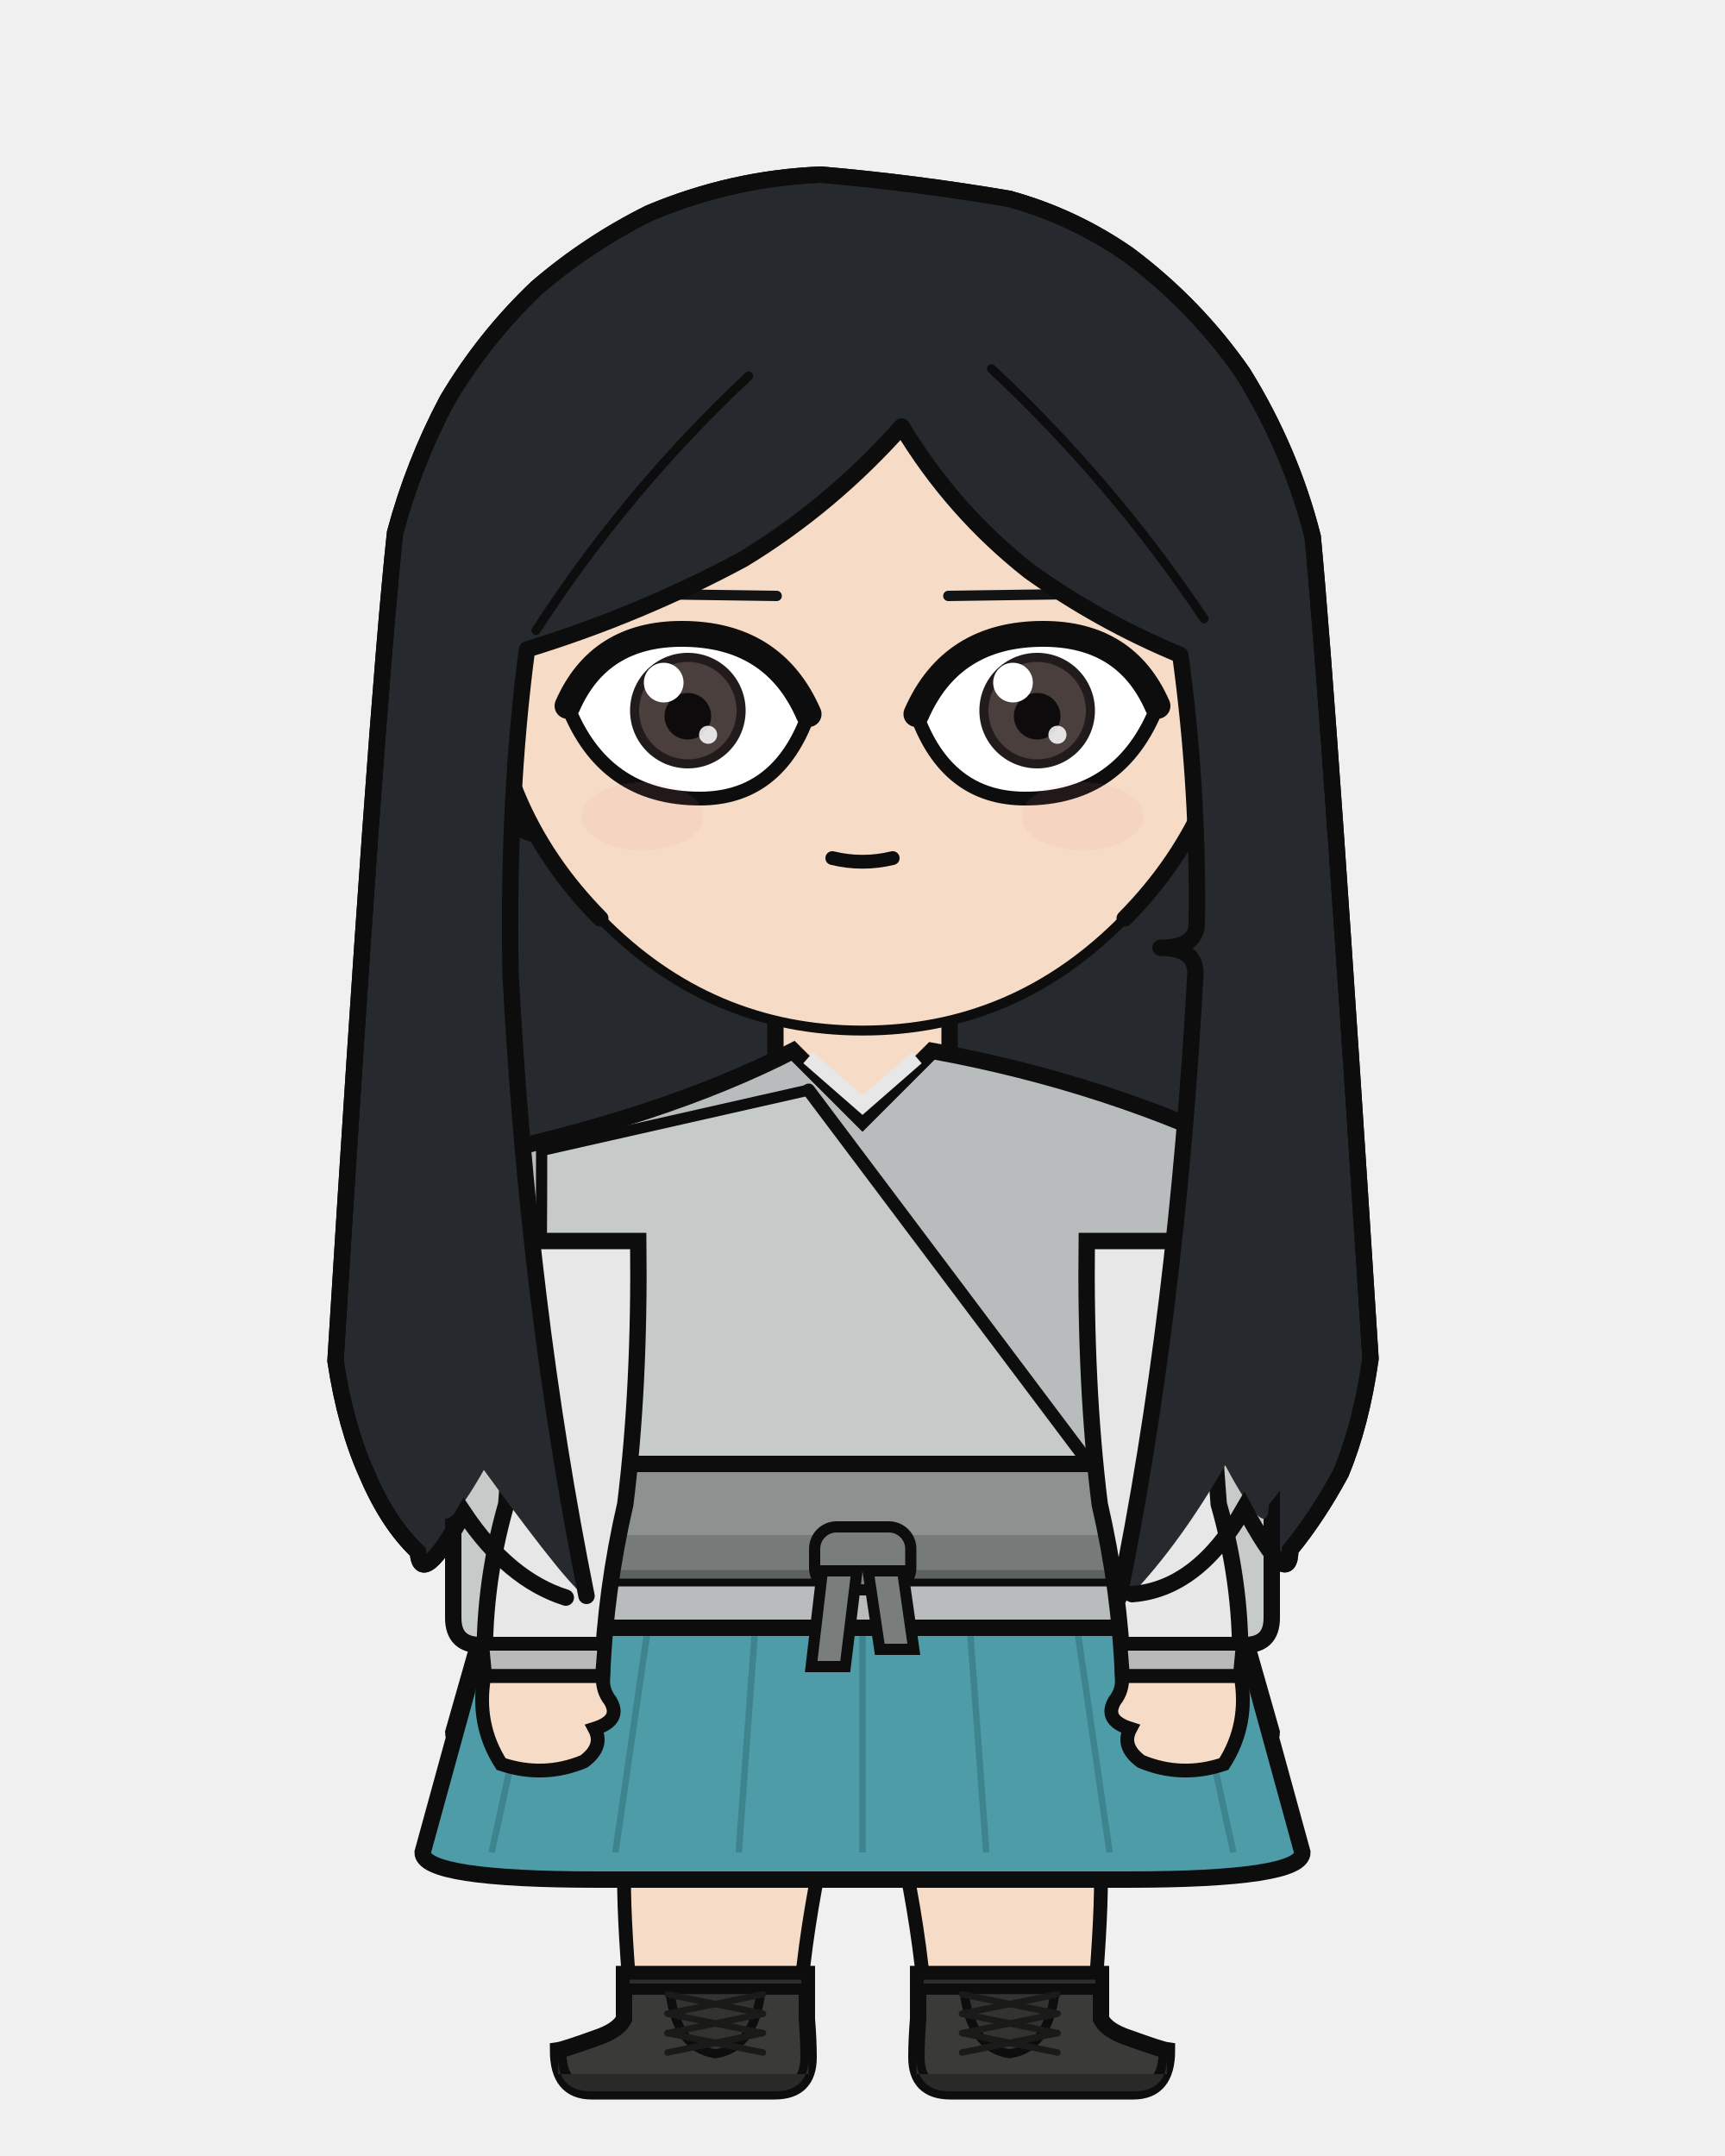
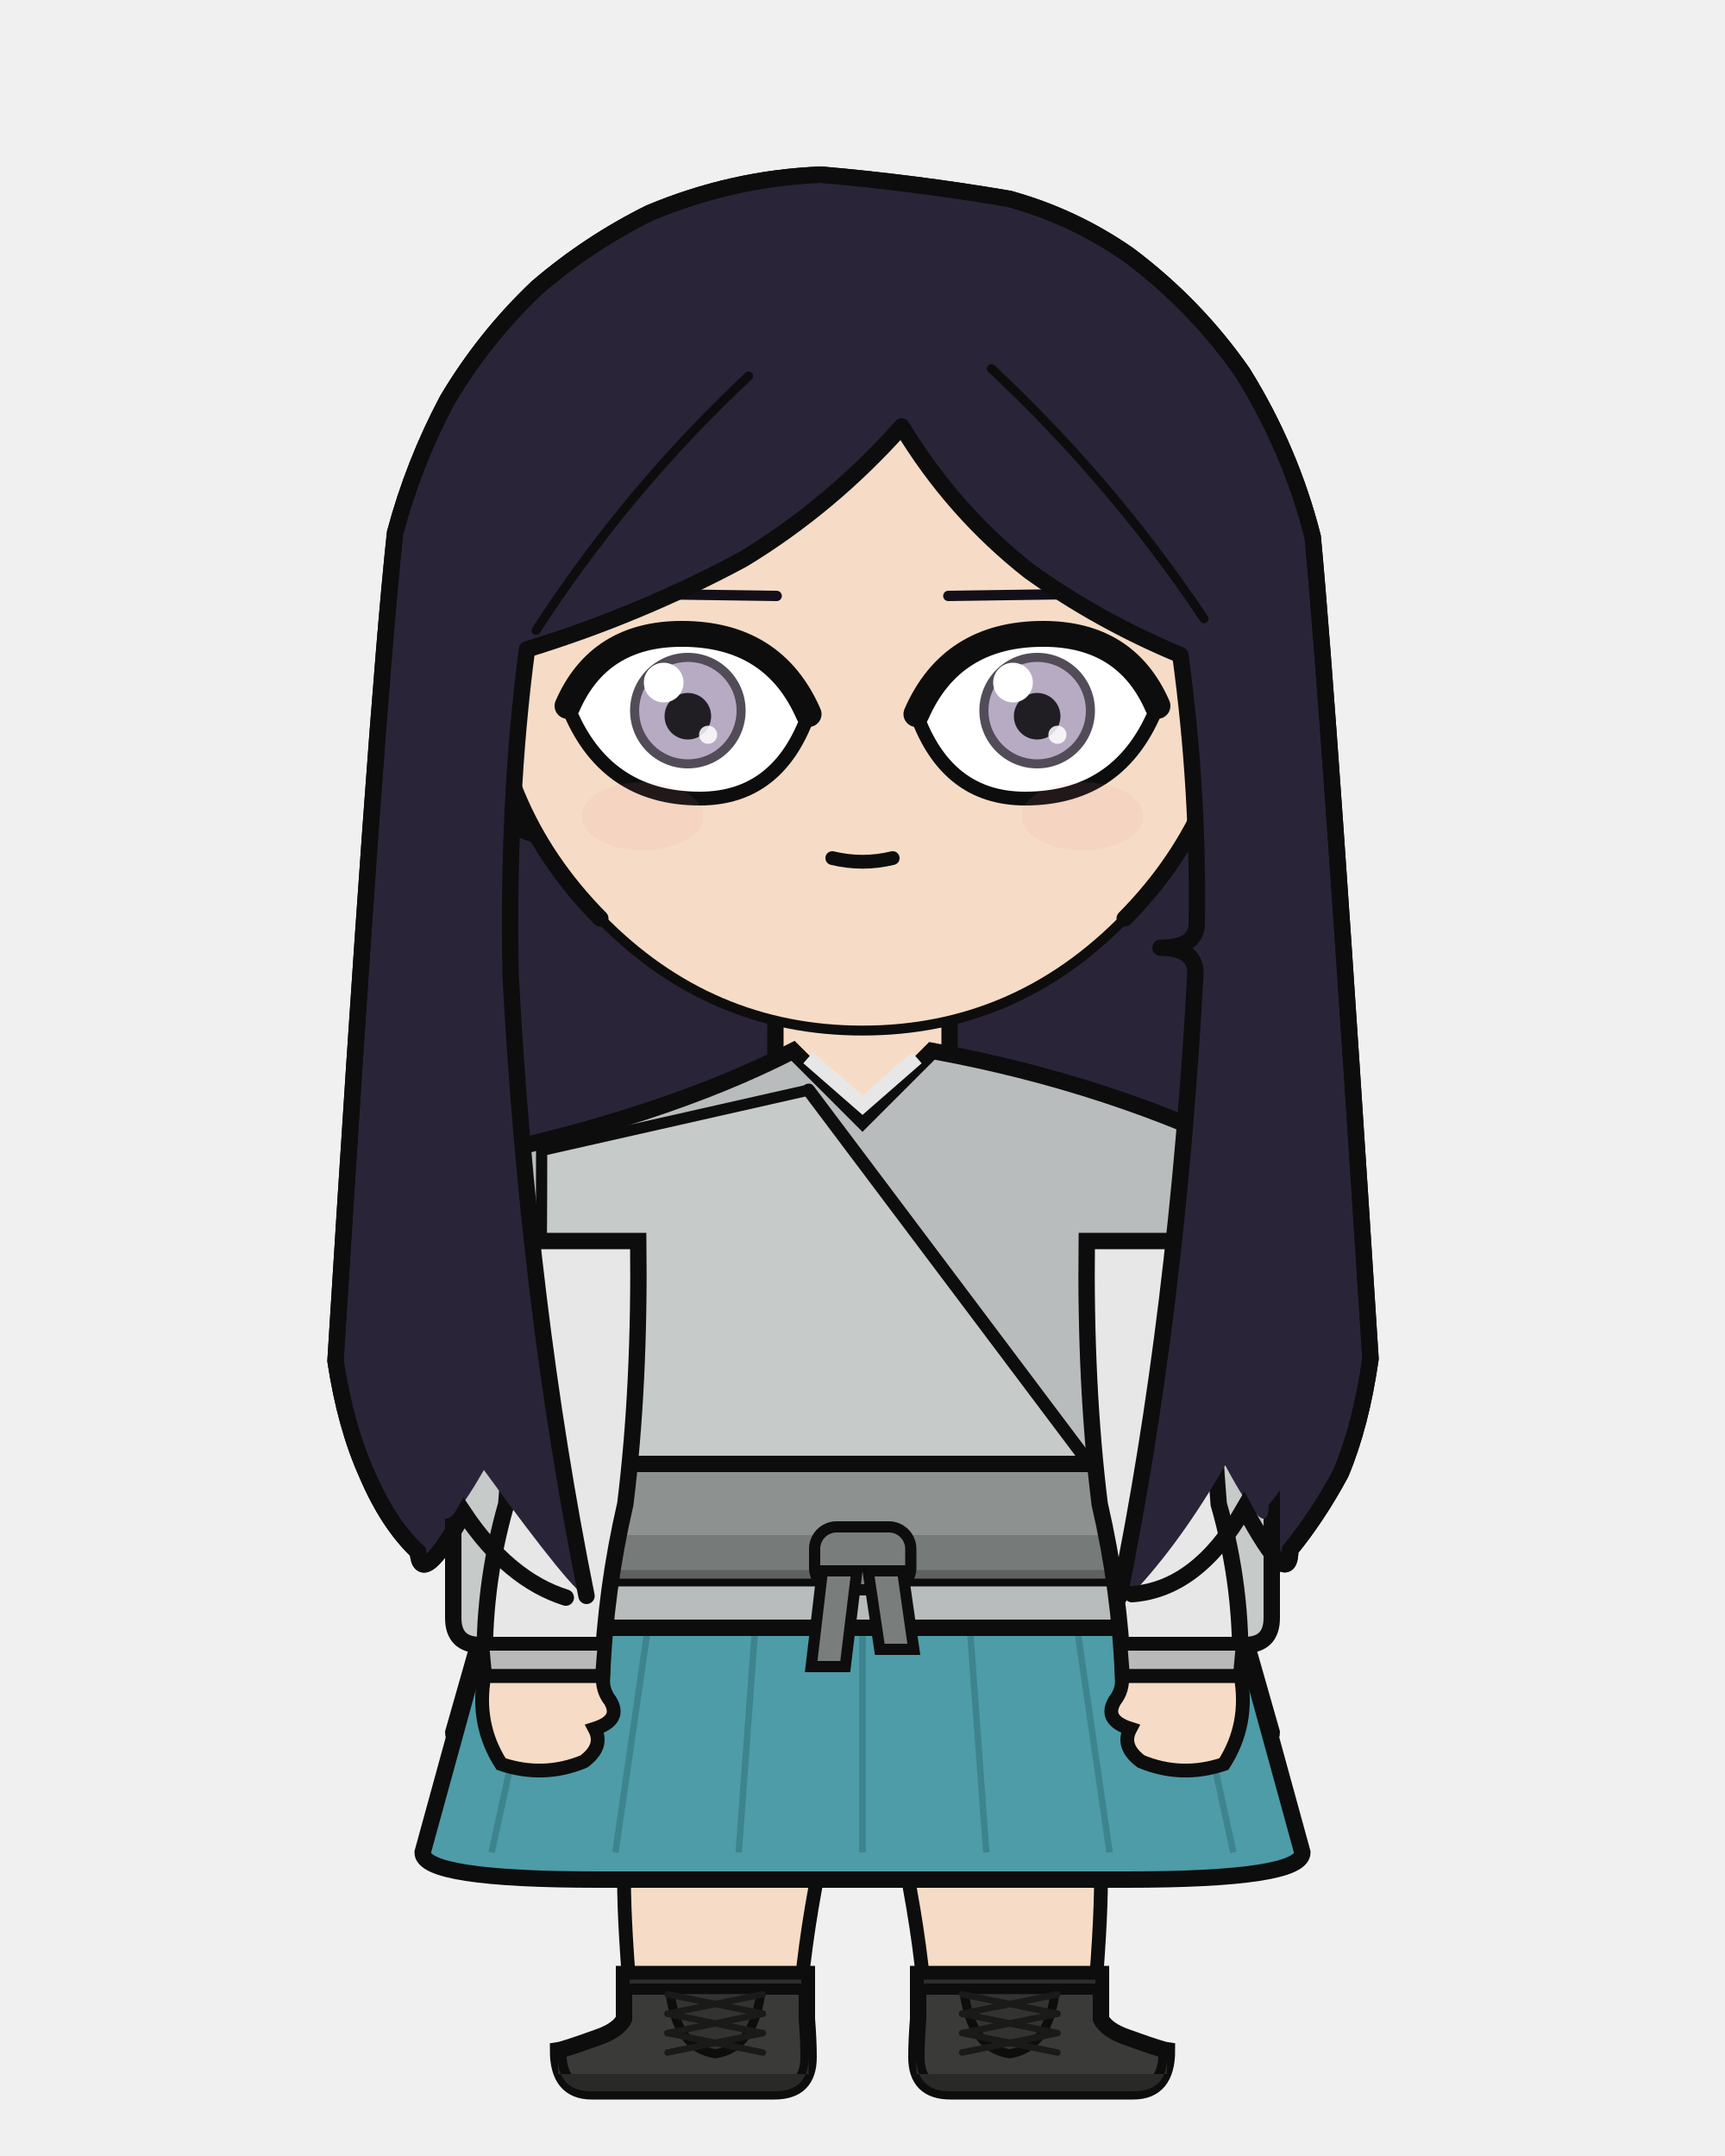
<svg xmlns="http://www.w3.org/2000/svg" width="400" height="500" viewBox="0 0 400 500">
  <defs>
    <clipPath id="hair-front">
      <path d="M 136.0 370.1 Q 122.5 303.1 118.4 226.1 Q 117.6 185.4 122.2 150.6 Q 148.3 142.6 172.3 129.7 Q 192.7 117.3 209.1 98.9 Q 220.9 118.5 238.7 132.5 Q 254.9 144.1 273.7 151.9 Q 278.0 183.2 277.5 214.6 Q 277.1 219.8 269.1 219.8 Q 277.2 219.8 277.2 225.7 Q 272.9 304.8 259.5 370.4 Q 261.0 370.1 262.5 369.7 Q 273.8 357.7 284.1 339.8 Q 294.1 358.5 294.2 349.0 Q 300.2 341.7 305.3 332.2 Q 309.9 321.5 311.9 306.8 Q 302.8 164.0 299.2 125.8 Q 294.3 106.7 283.8 89.7 Q 273.4 74.7 258.6 63.6 Q 246.5 55.2 232.3 51.3 Q 211.7 47.8 190.9 46.0 Q 171.4 46.7 153.1 54.4 Q 139.7 61.1 128.3 70.9 Q 116.6 81.9 108.5 95.6 Q 101.1 109.6 97.0 124.9 Q 92.7 164.7 84.0 307.3 Q 86.1 321.8 90.8 332.3 Q 95.5 343.2 102.1 349.4 Q 102.6 357.8 112.2 340.9 Q 133.6 370.3 136.0 370.1 Z" />
    </clipPath>
  </defs>
-   <path d="M 131.2 370.5 Q 117.9 366.3 107.6 350.9 Q 97.5 368.7 96.9 359.9 Q 90.0 353.4 85.1 341.9 Q 80.1 330.8 77.8 315.6 Q 87.1 165.5 91.6 123.6 Q 95.9 107.5 103.7 92.8 Q 112.3 78.3 124.5 66.7 Q 136.5 56.4 150.6 49.4 Q 169.9 41.3 190.4 40.5 Q 212.3 42.4 234.0 46.1 Q 248.9 50.2 261.7 59.1 Q 277.3 70.8 288.2 86.5 Q 299.3 104.4 304.4 124.5 Q 308.2 164.7 317.8 315.1 Q 315.6 330.5 310.9 341.7 Q 305.5 351.7 299.2 359.4 Q 299.1 369.4 288.5 349.8 Q 277.7 368.6 262.5 369.7 Q 196.8 384.6 131.2 370.5 Z" fill="#262a2e" />
+   <path d="M 131.2 370.5 Q 117.9 366.3 107.6 350.9 Q 97.5 368.7 96.9 359.9 Q 90.0 353.4 85.1 341.9 Q 80.1 330.8 77.8 315.6 Q 87.1 165.5 91.6 123.6 Q 95.9 107.5 103.7 92.8 Q 112.3 78.3 124.5 66.7 Q 136.5 56.4 150.6 49.4 Q 169.9 41.3 190.4 40.5 Q 212.3 42.4 234.0 46.1 Q 248.9 50.2 261.7 59.1 Q 277.3 70.8 288.2 86.5 Q 299.3 104.4 304.4 124.5 Q 308.2 164.7 317.8 315.1 Q 315.6 330.5 310.9 341.7 Q 305.5 351.7 299.2 359.4 Q 299.1 369.4 288.5 349.8 Q 277.7 368.6 262.5 369.7 Q 196.8 384.6 131.2 370.5 Z" fill="#2a2438" />
  <path d="M 131.2 370.5 Q 117.9 366.3 107.6 350.9 Q 97.5 368.7 96.9 359.9 Q 90.0 353.4 85.1 341.9 Q 80.1 330.8 77.8 315.6 Q 87.1 165.5 91.6 123.6 Q 95.9 107.5 103.7 92.8 Q 112.3 78.3 124.5 66.7 Q 136.5 56.4 150.6 49.4 Q 169.9 41.3 190.4 40.5 Q 212.3 42.4 234.0 46.1 Q 248.9 50.2 261.7 59.1 Q 277.3 70.8 288.2 86.5 Q 299.3 104.4 304.4 124.5 Q 308.2 164.7 317.8 315.1 Q 315.6 330.5 310.9 341.7 Q 305.5 351.7 299.2 359.4 Q 299.1 369.4 288.5 349.8 Q 277.7 368.6 262.5 369.7 Q 196.8 384.6 131.2 370.5 Z" fill="none" stroke="#0d0d0d" stroke-width="3.8" stroke-linecap="round" stroke-linejoin="round" />
  <rect x="179.8" y="225.4" width="40.3" height="40.5" rx="14.1" fill="#f6dcc6" />
  <line x1="179.8" y1="225.4" x2="179.8" y2="265.9" stroke="#0d0d0d" stroke-width="3.8" />
  <line x1="220.2" y1="225.4" x2="220.2" y2="265.9" stroke="#0d0d0d" stroke-width="3.8" />
  <path d="M 144.5 377.5 L 255.5 377.5 Q 255.5 418.2 255.3 435.7 Q 255.3 447.1 253.4 468.2 L 214.8 468.2 Q 212.8 435.7 200.0 393.8 Q 187.2 435.7 185.2 468.2 L 146.6 468.2 Q 144.7 447.1 144.7 435.7 Q 144.5 418.2 144.5 377.5 Z" fill="#f6dcc6" stroke="#0d0d0d" stroke-width="3.2" stroke-linejoin="round" />
  <path d="M 144.5 377.5 L 255.5 377.5 L 245.5 400.4 Q 200.0 403.0 154.5 400.4 Z" fill="#e8e4dc" stroke="#0d0d0d" stroke-width="3.2" stroke-linejoin="round" />
  <path d="M 187.1 457.8 L 187.1 468.2 Q 187.5 473.3 187.5 477.1 Q 187.5 485.0 179.6 485.0 L 137.2 485.0 Q 129.4 485.0 129.4 475.5 Q 130.8 475.3 138.3 472.6 Q 143.4 470.9 144.7 468.2 L 144.7 457.8 Z" fill="#3a3a38" stroke="#0d0d0d" stroke-width="3.8" />
  <path d="M 187.5 481.0 L 129.4 481.0 L 129.4 477.1 Q 129.4 485.0 137.2 485.0 L 179.6 485.0 Q 187.5 485.0 187.5 477.1 Z" fill="#292927" />
  <rect x="144.7" y="457.8" width="42.4" height="3.5" fill="#2d2d2c" stroke="#0d0d0d" stroke-width="2.6" />
  <path d="M 155.3 461.4 L 176.5 461.4 Q 175.0 474.9 165.9 476.3 Q 156.7 474.9 155.3 461.4 Z" fill="#333331" stroke="#0d0d0d" stroke-width="2.1" />
  <line x1="176.9" y1="462.5" x2="154.8" y2="467.0" stroke="#1a1a19" stroke-width="1.5" stroke-linecap="round" />
  <line x1="154.8" y1="462.5" x2="176.9" y2="467.0" stroke="#1a1a19" stroke-width="1.5" stroke-linecap="round" />
  <line x1="176.9" y1="467.0" x2="154.8" y2="471.5" stroke="#1a1a19" stroke-width="1.5" stroke-linecap="round" />
  <line x1="154.8" y1="467.0" x2="176.9" y2="471.5" stroke="#1a1a19" stroke-width="1.5" stroke-linecap="round" />
  <line x1="176.9" y1="471.5" x2="154.8" y2="476.0" stroke="#1a1a19" stroke-width="1.5" stroke-linecap="round" />
  <line x1="154.8" y1="471.5" x2="176.9" y2="476.0" stroke="#1a1a19" stroke-width="1.5" stroke-linecap="round" />
  <path d="M 212.9 457.8 L 212.9 468.2 Q 212.5 473.3 212.5 477.1 Q 212.5 485.0 220.4 485.0 L 262.8 485.0 Q 270.6 485.0 270.6 475.5 Q 269.2 475.3 261.7 472.6 Q 256.6 470.9 255.3 468.2 L 255.3 457.8 Z" fill="#3a3a38" stroke="#0d0d0d" stroke-width="3.8" />
  <path d="M 212.5 481.0 L 270.6 481.0 L 270.6 477.1 Q 270.6 485.0 262.8 485.0 L 220.4 485.0 Q 212.5 485.0 212.5 477.1 Z" fill="#292927" />
  <rect x="212.9" y="457.8" width="42.4" height="3.5" fill="#2d2d2c" stroke="#0d0d0d" stroke-width="2.6" />
  <path d="M 223.5 461.4 L 244.7 461.4 Q 243.3 474.9 234.1 476.3 Q 225.0 474.9 223.5 461.4 Z" fill="#333331" stroke="#0d0d0d" stroke-width="2.1" />
  <line x1="245.2" y1="462.5" x2="223.1" y2="467.0" stroke="#1a1a19" stroke-width="1.5" stroke-linecap="round" />
  <line x1="223.1" y1="462.5" x2="245.2" y2="467.0" stroke="#1a1a19" stroke-width="1.5" stroke-linecap="round" />
  <line x1="245.2" y1="467.0" x2="223.1" y2="471.5" stroke="#1a1a19" stroke-width="1.5" stroke-linecap="round" />
  <line x1="223.1" y1="467.0" x2="245.2" y2="471.5" stroke="#1a1a19" stroke-width="1.5" stroke-linecap="round" />
  <line x1="245.2" y1="471.5" x2="223.1" y2="476.0" stroke="#1a1a19" stroke-width="1.5" stroke-linecap="round" />
  <line x1="223.1" y1="471.5" x2="245.2" y2="476.0" stroke="#1a1a19" stroke-width="1.5" stroke-linecap="round" />
  <path d="M 120.2 348.8 L 105.1 401.8 Q 105.1 408.1 143.1 408.1 L 256.9 408.1 Q 294.9 408.1 294.9 401.8 L 279.8 348.8 Z" fill="#4f7a52" stroke="#0d0d0d" stroke-width="3.8" />
  <line x1="158.5" y1="366.6" x2="145.0" y2="408.1" stroke="#3c623f" stroke-width="1.7" opacity="0.7" />
  <line x1="223.9" y1="366.6" x2="234.2" y2="408.1" stroke="#3c623f" stroke-width="1.7" opacity="0.7" />
  <path d="M 120.2 348.8 L 98.0 429.6 Q 98.0 435.9 138.8 435.9 L 261.2 435.9 Q 302.0 435.9 302.0 429.6 L 279.8 348.8 Z" fill="#4d9ca8" stroke="#0d0d0d" stroke-width="3.8" />
  <line x1="131.6" y1="348.8" x2="114.0" y2="429.6" stroke="#387c86" stroke-width="1.5" opacity="0.75" />
  <line x1="154.4" y1="348.8" x2="142.7" y2="429.6" stroke="#387c86" stroke-width="1.5" opacity="0.75" />
  <line x1="177.2" y1="348.8" x2="171.3" y2="429.6" stroke="#387c86" stroke-width="1.5" opacity="0.75" />
  <line x1="200.0" y1="348.8" x2="200.0" y2="429.6" stroke="#387c86" stroke-width="1.5" opacity="0.75" />
  <line x1="222.8" y1="348.8" x2="228.7" y2="429.6" stroke="#387c86" stroke-width="1.5" opacity="0.75" />
  <line x1="245.6" y1="348.8" x2="257.3" y2="429.6" stroke="#387c86" stroke-width="1.5" opacity="0.75" />
  <line x1="268.4" y1="348.8" x2="286.0" y2="429.6" stroke="#387c86" stroke-width="1.5" opacity="0.75" />
  <path d="M 123.2 287.8 L 105.1 287.8 L 105.1 375.2 Q 105.1 381.5 111.4 381.5 L 123.2 381.5 Z" fill="#c6cac9" stroke="#0d0d0d" stroke-width="3.8" />
  <path d="M 276.8 287.8 L 294.9 287.8 L 294.9 375.2 Q 294.9 381.5 288.6 381.5 L 276.8 381.5 Z" fill="#c6cac9" stroke="#0d0d0d" stroke-width="3.8" />
  <path d="M 183.9 243.7 Q 153.5 259.3 107.0 268.9 Q 104.2 279.3 107.9 287.8 L 122.9 287.8 Q 122.9 321.4 121.6 348.8 Q 112.9 364.6 112.9 377.5 L 287.1 377.5 Q 287.1 364.6 278.4 348.8 Q 277.1 321.4 277.1 287.8 L 292.1 287.8 Q 295.8 279.3 293.0 268.9 Q 257.7 251.3 216.1 243.7 L 200.0 259.8 Z" fill="#b8bcbc" stroke="#0d0d0d" stroke-width="3.8" />
  <path d="M 187.4 245.3 L 200.0 256.3 L 212.6 245.3" fill="none" stroke="#e8e7e7" stroke-width="3.4" />
  <path d="M 187.5 252.8 L 125.6 266.8 Q 125.6 348.8 121.6 344.6 L 256.5 344.6 Z" fill="#c6cac9" stroke="#0d0d0d" stroke-width="2.6" />
  <path d="M 187.5 252.8 L 256.5 344.6" fill="none" stroke="#0d0d0d" stroke-width="3.0" stroke-linecap="round" />
  <rect x="119.2" y="339.5" width="161.5" height="26.5" rx="4.8" fill="#8d9291" stroke="#0d0d0d" stroke-width="3.8" />
  <rect x="119.2" y="356.0" width="161.5" height="10.1" rx="4.8" fill="#707574" opacity="0.8" />
  <rect x="188.9" y="354.1" width="22.3" height="14.6" rx="5.1" fill="#797e7d" stroke="#0d0d0d" stroke-width="2.6" />
  <path d="M 190.7 364.3 L 198.7 364.3 L 196.0 386.5 L 188.1 386.5 Z" fill="#797e7d" stroke="#0d0d0d" stroke-width="2.6" />
  <path d="M 201.3 364.3 L 209.3 364.3 L 211.9 382.5 L 204.0 382.5 Z" fill="#797e7d" stroke="#0d0d0d" stroke-width="2.6" />
  <path d="M 148.0 287.8 L 120.0 287.8 Q 119.6 321.4 117.4 348.8 Q 111.7 368.7 112.5 388.7 L 139.6 388.7 Q 140.4 368.7 145.0 348.8 Q 148.4 321.4 148.0 287.8 Z" fill="#e8e7e7" stroke="#0d0d0d" stroke-width="3.8" />
  <path d="M 111.8 381.2 L 140.2 381.2 L 139.6 388.7 L 112.5 388.7 Z" fill="#bab9b9" stroke="#0d0d0d" stroke-width="3.2" />
  <path d="M 112.3 388.7 Q 110.3 399.9 116.2 409.1 Q 126.0 412.4 135.4 408.5 Q 140.1 405.0 137.9 400.9 Q 144.2 398.9 141.5 394.4 Q 139.6 392.0 139.8 388.7 Z" fill="#f6dcc6" stroke="#0d0d0d" stroke-width="3.2" />
  <path d="M 252.0 287.8 L 280.0 287.8 Q 280.4 321.4 282.6 348.8 Q 288.3 368.7 287.5 388.7 L 260.4 388.7 Q 259.6 368.7 255.0 348.8 Q 251.6 321.4 252.0 287.8 Z" fill="#e8e7e7" stroke="#0d0d0d" stroke-width="3.8" />
  <path d="M 259.8 381.2 L 288.2 381.2 L 287.5 388.7 L 260.4 388.7 Z" fill="#bab9b9" stroke="#0d0d0d" stroke-width="3.2" />
  <path d="M 287.7 388.7 Q 289.7 399.9 283.8 409.1 Q 274.0 412.4 264.6 408.5 Q 259.9 405.0 262.1 400.9 Q 255.8 398.9 258.5 394.4 Q 260.4 392.0 260.2 388.7 Z" fill="#f6dcc6" stroke="#0d0d0d" stroke-width="3.2" />
  <path d="M 113.1 153.2 Q 108.1 153.5 104.9 158.7 Q 102.2 164.3 104.0 173.5 Q 106.7 180.0 110.7 184.8 Q 118.2 192.2 124.7 193.7 Z" fill="#f6dcc6" />
  <path d="M 113.1 153.2 Q 108.1 153.5 104.9 158.7 Q 102.2 164.3 104.0 173.5 Q 106.7 180.0 110.7 184.8 Q 118.2 192.2 124.7 193.7" fill="none" stroke="#0d0d0d" stroke-width="3.8" stroke-linecap="round" />
  <path d="M 106.6 169.6 Q 105.6 165.1 106.4 163.5 Q 107.3 162.5 108.9 163.7 Q 110.8 166.9 112.9 170.5 Q 110.9 170.6 112.6 178.1 Q 115.4 182.8 117.1 182.8" fill="none" stroke="#0d0d0d" stroke-width="2.1" stroke-linecap="round" />
  <path d="M 286.9 153.2 Q 291.9 153.5 295.1 158.7 Q 297.8 164.3 296.0 173.5 Q 293.3 180.0 289.3 184.8 Q 281.8 192.2 275.3 193.7 Z" fill="#f6dcc6" />
  <path d="M 286.9 153.2 Q 291.9 153.5 295.1 158.7 Q 297.8 164.3 296.0 173.5 Q 293.3 180.0 289.3 184.8 Q 281.8 192.2 275.3 193.7" fill="none" stroke="#0d0d0d" stroke-width="3.8" stroke-linecap="round" />
  <path d="M 293.4 169.6 Q 294.4 165.1 293.6 163.5 Q 292.7 162.5 291.1 163.7 Q 289.2 166.9 287.1 170.5 Q 289.1 170.6 287.4 178.1 Q 284.6 182.8 282.9 182.8" fill="none" stroke="#0d0d0d" stroke-width="2.1" stroke-linecap="round" />
  <path d="M 200.0 62.6 Q 236.1 62.6 261.6 88.3 Q 287.1 114.1 286.9 150.6 Q 286.4 187.1 260.8 213.0 Q 235.4 239.0 200.0 239.0 Q 164.6 239.0 139.2 213.0 Q 113.6 187.1 113.1 150.6 Q 112.9 114.1 138.4 88.3 Q 163.9 62.6 200.0 62.6 Z" fill="#f6dcc6" />
  <path d="M 139.2 213.0 Q 113.6 187.1 113.1 150.6 Q 112.9 114.1 138.4 88.3 Q 163.9 62.6 200.0 62.6 Q 236.1 62.6 261.6 88.3 Q 287.1 114.1 286.9 150.6 Q 286.4 187.1 260.8 213.0" fill="none" stroke="#0d0d0d" stroke-width="3.8" stroke-linecap="round" />
  <path d="M 260.8 213.0 Q 235.4 239.0 200.0 239.0 Q 164.6 239.0 139.2 213.0" fill="none" stroke="#0d0d0d" stroke-width="2.3" stroke-linecap="round" />
-   <line x1="180.1" y1="138.2" x2="138.9" y2="137.6" stroke="#111315" stroke-width="2.4" stroke-linecap="round" />
+   <line x1="180.1" y1="138.2" x2="138.9" y2="137.6" stroke="#120f19" stroke-width="2.4" stroke-linecap="round" />
  <defs>
    <clipPath id="eye-l">
      <path d="M 187.5 165.6 Q 179.4 147.0 158.1 147.0 Q 138.9 147.0 131.6 163.7 Q 140.0 185.2 162.3 185.2 Q 180.5 185.2 187.5 165.6 Z" />
    </clipPath>
  </defs>
  <path d="M 187.5 165.6 Q 179.4 147.0 158.1 147.0 Q 138.9 147.0 131.6 163.7 Q 140.0 185.2 162.3 185.2 Q 180.5 185.2 187.5 165.6 Z" fill="white" stroke="#0d0d0d" stroke-width="3.2" />
  <g clip-path="url(#eye-l)">
-     <circle cx="159.5" cy="164.8" r="13.4" fill="#211c1b" />
-     <circle cx="159.5" cy="164.8" r="11.3" fill="#4a3f3d" />
-     <circle cx="159.5" cy="166.1" r="5.4" fill="#0d0b0b" />
+     <circle cx="159.5" cy="164.8" r="13.4" fill="#524c58" />
+     <circle cx="159.5" cy="164.8" r="11.3" fill="#b7abc4" />
+     <circle cx="159.5" cy="166.1" r="5.4" fill="#211e23" />
    <circle cx="153.9" cy="158.3" r="4.6" fill="white" />
    <circle cx="164.2" cy="170.4" r="2.1" fill="white" opacity="0.85" />
  </g>
  <path d="M 187.5 165.6 Q 179.4 147.0 158.1 147.0 Q 138.9 147.0 131.6 163.7" fill="none" stroke="#0d0d0d" stroke-width="6.0" stroke-linecap="round" />
-   <line x1="219.9" y1="138.2" x2="261.1" y2="137.6" stroke="#111315" stroke-width="2.4" stroke-linecap="round" />
+   <line x1="219.9" y1="138.2" x2="261.1" y2="137.6" stroke="#120f19" stroke-width="2.4" stroke-linecap="round" />
  <defs>
    <clipPath id="eye-r">
      <path d="M 212.5 165.6 Q 220.6 147.0 241.9 147.0 Q 261.1 147.0 268.4 163.7 Q 260.0 185.2 237.7 185.2 Q 219.5 185.2 212.5 165.6 Z" />
    </clipPath>
  </defs>
  <path d="M 212.5 165.6 Q 220.6 147.0 241.9 147.0 Q 261.1 147.0 268.4 163.7 Q 260.0 185.2 237.7 185.2 Q 219.5 185.2 212.5 165.6 Z" fill="white" stroke="#0d0d0d" stroke-width="3.2" />
  <g clip-path="url(#eye-r)">
-     <circle cx="240.5" cy="164.8" r="13.4" fill="#211c1b" />
-     <circle cx="240.5" cy="164.8" r="11.3" fill="#4a3f3d" />
-     <circle cx="240.5" cy="166.1" r="5.4" fill="#0d0b0b" />
+     <circle cx="240.5" cy="164.8" r="13.4" fill="#524c58" />
+     <circle cx="240.5" cy="164.8" r="11.3" fill="#b7abc4" />
+     <circle cx="240.5" cy="166.1" r="5.4" fill="#211e23" />
    <circle cx="234.9" cy="158.3" r="4.6" fill="white" />
    <circle cx="245.2" cy="170.4" r="2.1" fill="white" opacity="0.85" />
  </g>
  <path d="M 212.5 165.6 Q 220.6 147.0 241.9 147.0 Q 261.1 147.0 268.4 163.7" fill="none" stroke="#0d0d0d" stroke-width="6.0" stroke-linecap="round" />
  <path d="M 193.0 199.0 Q 200.0 200.7 207.0 199.0" fill="none" stroke="#0d0d0d" stroke-width="3.2" stroke-linecap="round" />
  <ellipse cx="149.0" cy="189.3" rx="14.1" ry="7.9" fill="#e8879a" opacity="0.09" />
  <ellipse cx="251.0" cy="189.3" rx="14.1" ry="7.9" fill="#e8879a" opacity="0.09" />
-   <path d="M 136.0 370.1 Q 122.5 303.1 118.4 226.1 Q 117.6 185.4 122.2 150.6 Q 148.3 142.6 172.3 129.7 Q 192.7 117.3 209.1 98.9 Q 220.9 118.5 238.7 132.5 Q 254.9 144.1 273.7 151.9 Q 278.0 183.2 277.5 214.6 Q 277.1 219.8 269.1 219.8 Q 277.2 219.8 277.2 225.7 Q 272.9 304.8 259.5 370.4 Q 261.0 370.1 262.5 369.7 Q 273.8 357.7 284.1 339.8 Q 294.1 358.5 294.2 349.0 Q 300.2 341.7 305.3 332.2 Q 309.9 321.5 311.9 306.8 Q 302.8 164.0 299.2 125.8 Q 294.3 106.7 283.8 89.7 Q 273.4 74.7 258.6 63.6 Q 246.5 55.2 232.3 51.3 Q 211.7 47.8 190.9 46.0 Q 171.4 46.7 153.1 54.4 Q 139.7 61.1 128.3 70.9 Q 116.6 81.9 108.5 95.6 Q 101.1 109.6 97.0 124.9 Q 92.7 164.7 84.0 307.3 Q 86.1 321.8 90.8 332.3 Q 95.5 343.2 102.1 349.4 Q 102.6 357.8 112.2 340.9 Q 133.6 370.3 136.0 370.1 Z" fill="#262a2e" />
+   <path d="M 136.0 370.1 Q 122.5 303.1 118.4 226.1 Q 117.6 185.4 122.2 150.6 Q 148.3 142.6 172.3 129.7 Q 192.7 117.3 209.1 98.9 Q 220.9 118.5 238.7 132.5 Q 254.9 144.1 273.7 151.9 Q 278.0 183.2 277.5 214.6 Q 277.1 219.8 269.1 219.8 Q 277.2 219.8 277.2 225.7 Q 272.9 304.8 259.5 370.4 Q 261.0 370.1 262.5 369.7 Q 273.8 357.7 284.1 339.8 Q 294.1 358.5 294.2 349.0 Q 300.2 341.7 305.3 332.2 Q 309.9 321.5 311.9 306.8 Q 302.8 164.0 299.2 125.8 Q 294.3 106.7 283.8 89.7 Q 273.4 74.7 258.6 63.6 Q 246.5 55.2 232.3 51.3 Q 211.7 47.8 190.9 46.0 Q 171.4 46.7 153.1 54.4 Q 139.7 61.1 128.3 70.9 Q 116.6 81.9 108.5 95.6 Q 101.1 109.6 97.0 124.9 Q 92.7 164.7 84.0 307.3 Q 86.1 321.8 90.8 332.3 Q 95.5 343.2 102.1 349.4 Q 102.6 357.8 112.2 340.9 Q 133.6 370.3 136.0 370.1 Z" fill="#2a2438" />
  <path d="M 136.0 370.1 Q 122.5 303.1 118.4 226.1 Q 117.6 185.4 122.2 150.6 Q 148.3 142.6 172.3 129.7 Q 192.7 117.3 209.1 98.9 Q 220.9 118.5 238.7 132.5 Q 254.9 144.1 273.7 151.9 Q 278.0 183.2 277.5 214.6 Q 277.1 219.8 269.1 219.8 Q 277.2 219.8 277.2 225.7 Q 272.9 304.8 259.5 370.4" fill="none" stroke="#0d0d0d" stroke-width="3.8" stroke-linecap="round" stroke-linejoin="round" />
  <path d="M 262.5 369.7 Q 277.7 368.6 288.5 349.8 Q 299.1 369.4 299.2 359.4 Q 305.5 351.7 310.9 341.7 Q 315.6 330.5 317.8 315.1 Q 308.2 164.7 304.4 124.5 Q 299.3 104.4 288.2 86.5 Q 277.3 70.8 261.7 59.1 Q 248.9 50.2 234.0 46.1" fill="none" stroke="#0d0d0d" stroke-width="3.8" stroke-linecap="round" />
  <path d="M 131.2 370.5 Q 117.9 366.3 107.6 350.9 Q 97.5 368.7 96.9 359.9 Q 90.0 353.4 85.1 341.9 Q 80.1 330.8 77.8 315.6 Q 87.1 165.5 91.6 123.6 Q 95.9 107.5 103.7 92.8 Q 112.3 78.3 124.5 66.7 Q 136.5 56.4 150.6 49.4 Q 169.9 41.3 190.4 40.5 Q 212.3 42.4 234.0 46.1" fill="none" stroke="#0d0d0d" stroke-width="3.8" stroke-linecap="round" />
  <path d="M 173.6 87.2 Q 145.4 113.6 124.3 146.2" fill="none" stroke="#0d0d0d" stroke-width="2.1" stroke-linecap="round" clip-path="url(#hair-front)" />
  <path d="M 229.9 85.5 Q 258.1 111.9 279.2 143.5" fill="none" stroke="#0d0d0d" stroke-width="2.1" stroke-linecap="round" clip-path="url(#hair-front)" />
  <path d="M 66.2 163.7 Q 55.7 242.4 61.0 321.1" fill="none" stroke="#0d0d0d" stroke-width="2.1" stroke-linecap="round" clip-path="url(#hair-front)" />
  <path d="M 333.8 163.7 Q 344.3 242.4 339.0 321.1" fill="none" stroke="#0d0d0d" stroke-width="2.1" stroke-linecap="round" clip-path="url(#hair-front)" />
</svg>
